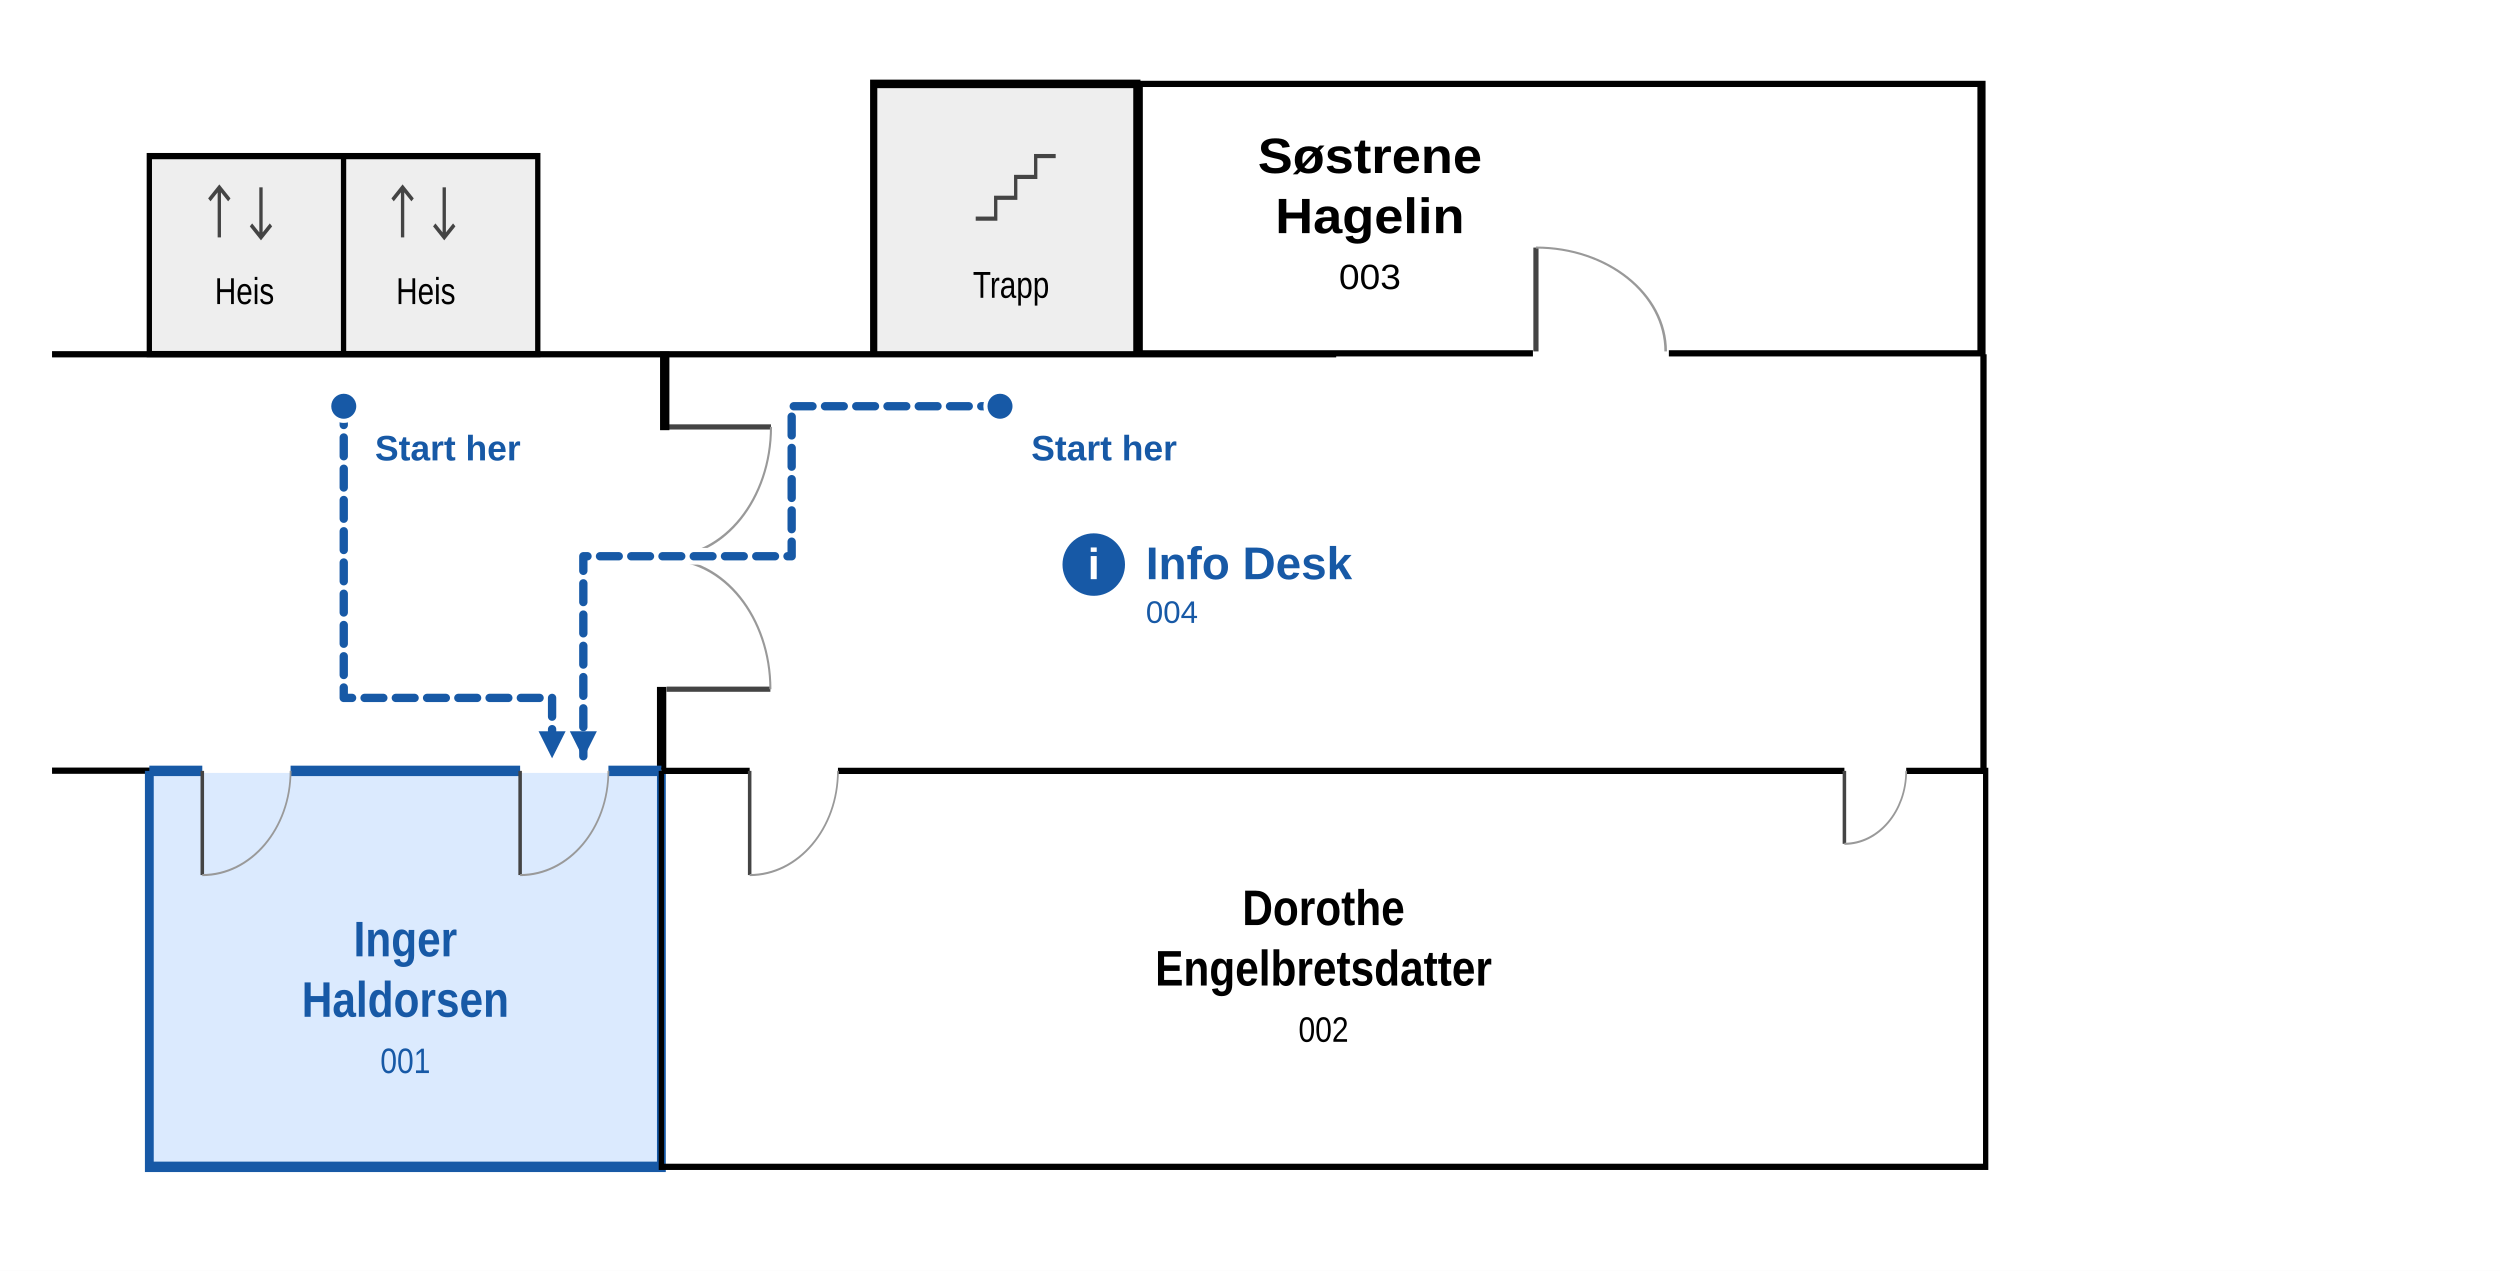
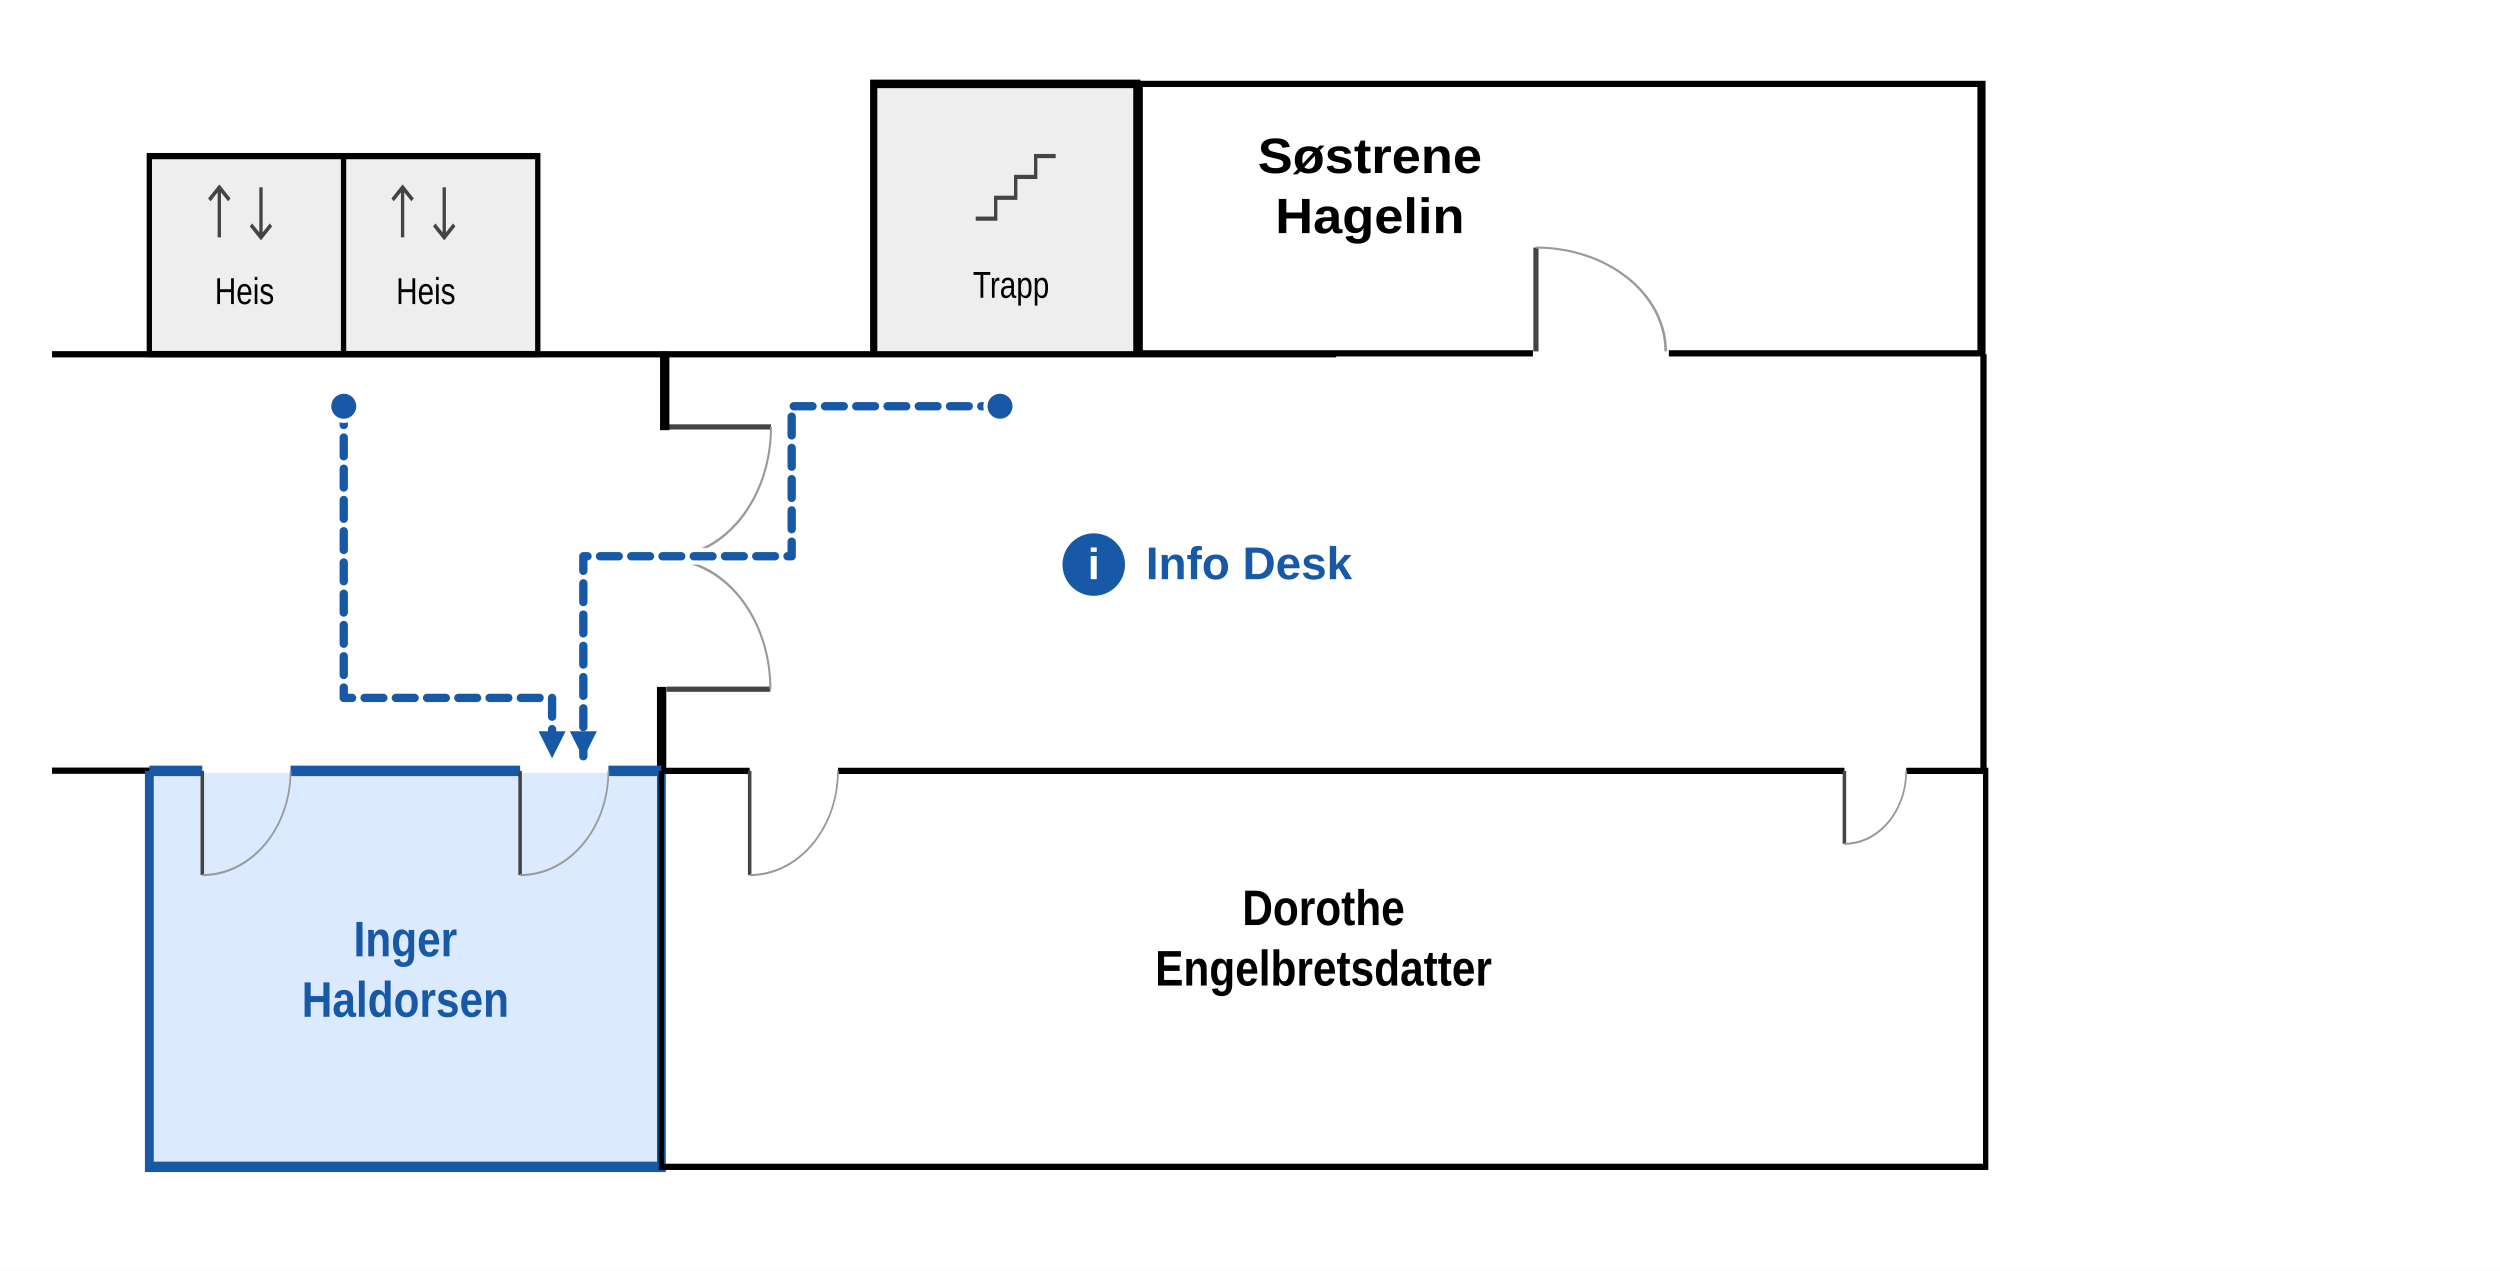
<svg xmlns="http://www.w3.org/2000/svg" width="1200" height="610" viewBox="0 70 1200 610" role="img" aria-labelledby="t0-001-title t0-001-desc" lang="nb" version="1.1" id="t0-001-map">
  <defs id="defs29">
    <marker id="t0-001-route-arrow" markerUnits="userSpaceOnUse" markerWidth="13" markerHeight="13" viewBox="0 0 13 13" refX="12" refY="6.5" orient="auto">
      <path d="M 0,0 L 13,6.5 L 0,13 Z" fill="#1759a6" />
    </marker>
  </defs>
  <rect width="1200" height="680" fill="white" id="rect1" />
  <rect id="t0-001-destination-fill" x="72" y="441" width="245" height="188" fill="#dbeafe" />
  <g id="t0-overview-room-004" data-room-number="004" data-room-name="Info Desk" font-family="Arial, Helvetica, sans-serif">
    <circle cx="525" cy="341" r="15" fill="#1759a6" />
    <text x="525" y="348" fill="white" text-anchor="middle" font-size="21" font-weight="bold">i</text>
    <text x="550" y="348" fill="#1759a6" font-size="22" font-weight="bold">Info Desk</text>
-     <text x="550" y="369" fill="#1759a6" font-size="15">004</text>
  </g>
  <g fill="none" id="g26-5" transform="matrix(0,-1.245391,-0.9969511,0,559.2046,1378.445)">
    <path d="M 785,240 V 190" stroke="#444444" stroke-width="2" id="path25-6" />
    <path d="M 835,240 A 50,50 0 0 0 785,190" stroke="#999999" stroke-width="1" id="path26-2" />
  </g>
  <g fill="none" id="g26-5-1" transform="matrix(0,1.245391,-0.9969511,0,559.4944,-702.6922)">
    <path d="M 785,240 V 190" stroke="#444444" stroke-width="2" id="path25-6-2" />
    <path d="M 835,240 A 50,50 0 0 0 785,190" stroke="#999999" stroke-width="1" id="path26-2-7" />
  </g>
  <g font-family="Arial, Helvetica, sans-serif" id="g27" transform="matrix(0.8475395,0,0,1.000323,3.873724,-0.1193917)">
    <g fill="#eeeeee" stroke="#000000" stroke-width="3" id="g2">
      <path d="m 80,240 v -95 h 220 v 95 z m 110,-95 v 95" id="path1" />
      <path d="M 490.242,239.642 V 110.35 h 149.042 v 129.292" id="path2" style="stroke-width:4.084" />
      <rect style="fill:#ffffff;stroke-width:3.079" id="rect30" width="2.217" height="34.626" x="370.783" y="240.35" />
      <rect style="fill:#ffffff;stroke-width:3.124" id="rect30-9" width="2.16" height="36.597" x="369.051" y="401.266" />
    </g>
    <g fill="none" stroke="#000000" stroke-width="3" id="g3" transform="matrix(1.182563,0,0,0.9990817,-4.665486,0.3122195)">
      <path d="m 25,240 h 615 m 310,0 v 200 m -925,0 h 55" id="path3" />
    </g>
    <g fill="none" stroke="#444444" stroke-width="2" id="g6" transform="matrix(0.9435673,0,0,1.000844,6.413446,-0.1389957)">
      <path d="m 120,184 v -24 m -6,6 6,-6 6,6 m 19,-6 v 24 m -6,-6 6,6 6,-6" id="path4" />
      <path d="m 230,184 v -24 m -6,6 6,-6 6,6 m 19,-6 v 24 m -6,-6 6,6 6,-6" id="path5" />
      <path d="m 574,175 h 12 v -10 h 12 v -10 h 12 v -10 h 12" id="path6" />
    </g>
    <g text-anchor="middle" font-size="18px" id="g8" transform="matrix(0.933633,0,0,1,7.862648,0)">
      <text x="135" y="216" id="text6">Heis</text>
      <text x="245" y="216" id="text7">Heis</text>
      <text x="600" y="213" id="text8">Trapp</text>
    </g>
    <g id="t0-overview-room-001" data-room-number="001" data-room-name="Inger Haldorsen">
      <path d="M 80,440 V 630 H 370 V 440 m -290,0 h 30 m 50,0 h 130 m 50,0 h 30" fill="none" stroke="#1759a6" stroke-width="5" id="path8" />
      <g text-anchor="middle" fill="#1759a6" id="g11">
        <text x="225" y="529" font-size="24px" font-weight="bold" id="text9">Inger</text>
        <text x="225" y="558" font-size="24px" font-weight="bold" id="text10">Haldorsen</text>
-         <text x="225" y="585" font-size="17px" id="text11">001</text>
      </g>
    </g>
    <g id="t0-overview-room-002" data-room-number="002" data-room-name="Dorothe Engelbretsdatter">
      <path d="m 370,440 v 190 h 750 V 440 h -45 m -35,0 H 470 m -50,0 h -50" fill="none" stroke="#000000" stroke-width="3" id="path11" />
      <g text-anchor="middle" fill="#000000" id="g14">
        <text x="745" y="514" font-size="24px" font-weight="bold" id="text12">Dorothe</text>
        <text x="745" y="543" font-size="24px" font-weight="bold" id="text13">Engelbretsdatter</text>
-         <text x="745" y="570" font-size="17px" id="text14">002</text>
      </g>
    </g>
    <g id="t0-overview-room-003" data-room-number="003" data-room-name="Søstrene Hagelin" transform="matrix(1.539598,0,0,0.9945215,-344.9866,0.9587381)">
      <path d="M 640,240 V 110 H 950 V 240 H 835 m -50,0 H 640" fill="none" stroke="#000000" stroke-width="3" id="path14" />
      <g text-anchor="middle" fill="#000000" id="g17" transform="matrix(0.8645483,0,0,1,92.695,0)">
        <text x="758.863" y="147.463" font-size="23.131px" font-weight="bold" id="text15" transform="scale(0.9638104,1.037548)" style="stroke-width:0.964">Søstrene</text>
        <text x="758.863" y="175.413" font-size="23.131px" font-weight="bold" id="text16" transform="scale(0.9638104,1.037548)" style="stroke-width:0.964">Hagelin</text>
-         <text x="758.863" y="201.436" font-size="16.385px" id="text17" transform="scale(0.9638104,1.037548)" style="stroke-width:0.964">003</text>
      </g>
    </g>
    <g fill="none" id="g18">
      <path d="m 110,440 v 50" stroke="#444444" stroke-width="2" id="path17" />
      <path d="m 160,440 a 50,50 0 0 1 -50,50" stroke="#999999" stroke-width="1" id="path18" />
    </g>
    <g fill="none" id="g20">
      <path d="m 290,440 v 50" stroke="#444444" stroke-width="2" id="path19" />
      <path d="m 340,440 a 50,50 0 0 1 -50,50" stroke="#999999" stroke-width="1" id="path20" />
    </g>
    <g fill="none" id="g22">
      <path d="m 420,440 v 50" stroke="#444444" stroke-width="2" id="path21" />
      <path d="m 470,440 a 50,50 0 0 1 -50,50" stroke="#999999" stroke-width="1" id="path22" />
    </g>
    <g fill="none" id="g24">
      <path d="m 1040,440 v 35" stroke="#444444" stroke-width="2" id="path23" />
      <path d="m 1075,440 a 35,35 0 0 1 -35,35" stroke="#999999" stroke-width="1" id="path24" />
    </g>
    <g fill="none" id="g26" transform="matrix(1.469419,0,0,0.9966295,-288.1883,-0.4688986)">
      <path d="M 785,240 V 190" stroke="#444444" stroke-width="2" id="path25" />
      <path d="M 835,240 A 50,50 0 0 0 785,190" stroke="#999999" stroke-width="1" id="path26" />
    </g>
  </g>
-   <g id="t0-001-routes" pointer-events="none" font-family="Arial, Helvetica, sans-serif">
+   <g id="t0-001-routes" pointer-events="none">
    <path d="M 165,265 V 405 H 265 V 433" fill="none" stroke="white" stroke-width="8" stroke-linejoin="round" stroke-linecap="round" />
    <path d="M 165,265 V 405 H 265 V 433" fill="none" stroke="#1759a6" stroke-width="4" stroke-dasharray="9 6" stroke-linejoin="round" stroke-linecap="round" marker-end="url(#t0-001-route-arrow)" />
    <path d="M 480,265 H 380 V 337 H 280 V 433" fill="none" stroke="white" stroke-width="8" stroke-linejoin="round" stroke-linecap="round" />
    <path d="M 480,265 H 380 V 337 H 280 V 433" fill="none" stroke="#1759a6" stroke-width="4" stroke-dasharray="9 6" stroke-linejoin="round" stroke-linecap="round" marker-end="url(#t0-001-route-arrow)" />
    <circle cx="165" cy="265" r="7" fill="#1759a6" stroke="white" stroke-width="2" />
-     <text x="180" y="291" fill="#1759a6" font-size="17" font-weight="bold" stroke="white" stroke-width="3" paint-order="stroke fill">Start her</text>
    <circle cx="480" cy="265" r="7" fill="#1759a6" stroke="white" stroke-width="2" />
-     <text x="495" y="291" fill="#1759a6" font-size="17" font-weight="bold" stroke="white" stroke-width="3" paint-order="stroke fill">Start her</text>
  </g>
  <g id="room-targets" fill="transparent" stroke="none">
    <rect data-room-target="001" x="69.286" y="441.403" width="251.821" height="190" id="rect27" style="stroke-width:0.932" />
    <rect data-room-target="002" x="319.616" y="439.686" width="633.554" height="190" id="rect28" style="stroke-width:0.919" />
    <rect data-room-target="003" x="546.461" y="110.954" width="405.448" height="130" id="rect29" style="stroke-width:1.144" />
    <rect data-room-target="004" x="500" y="300" width="250" height="110" />
  </g>
</svg>
